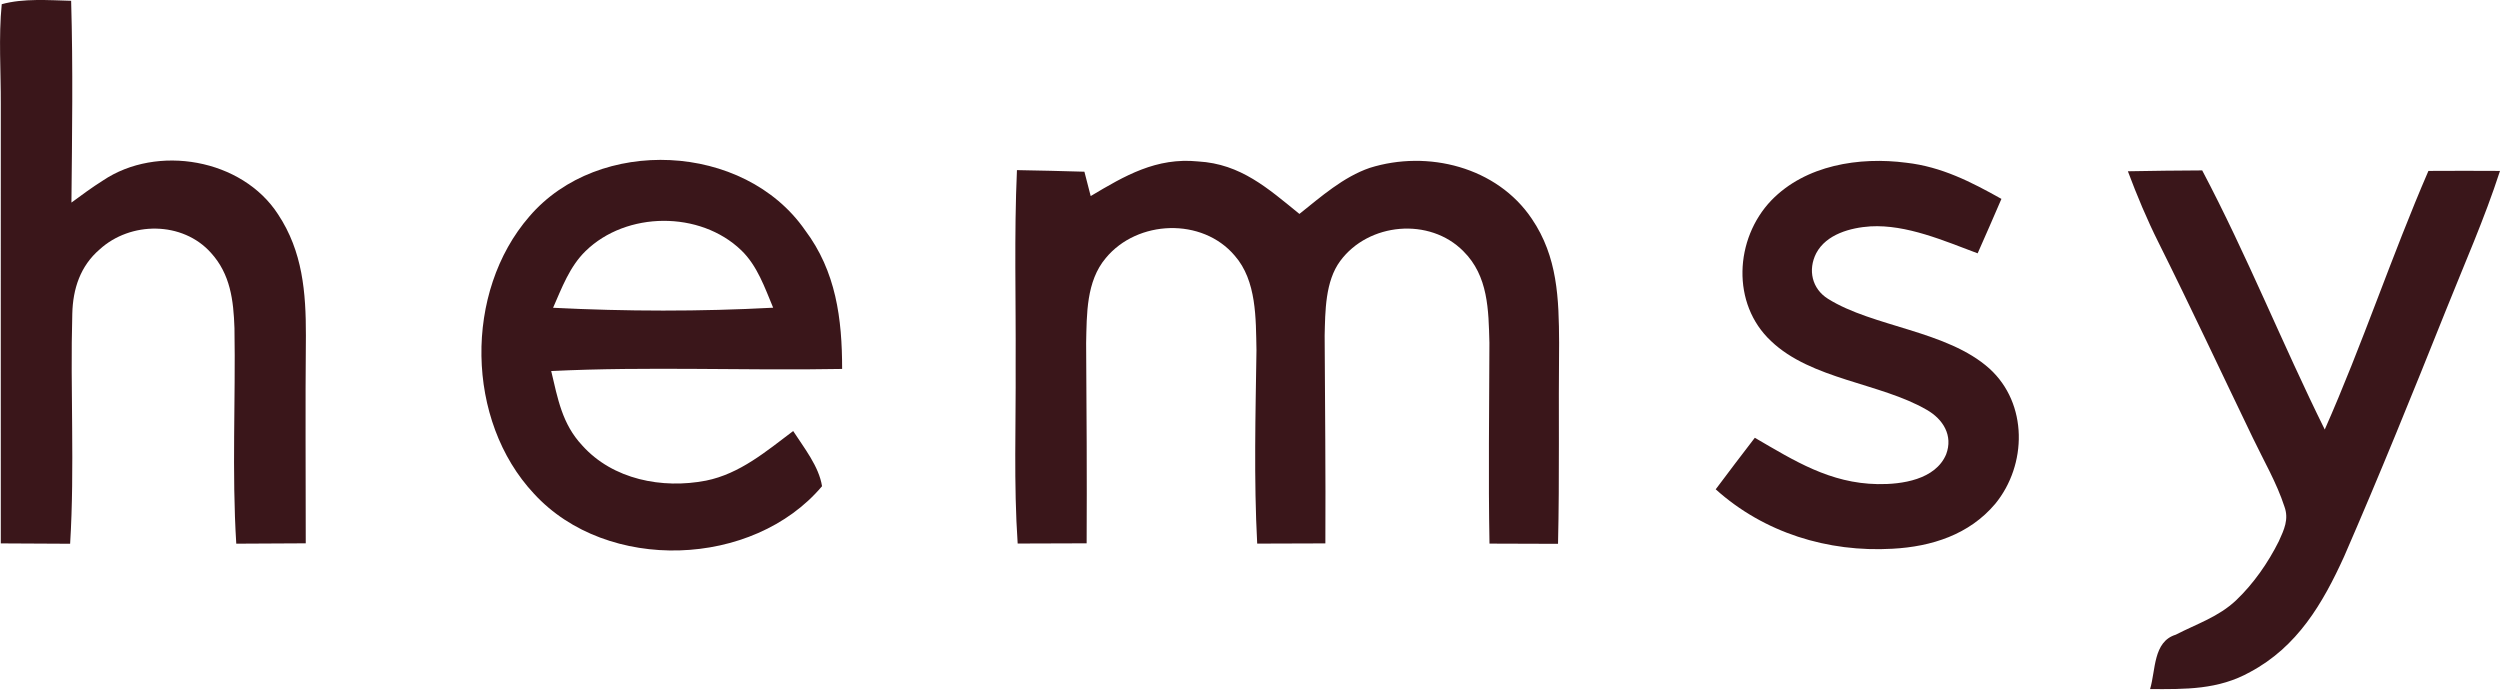
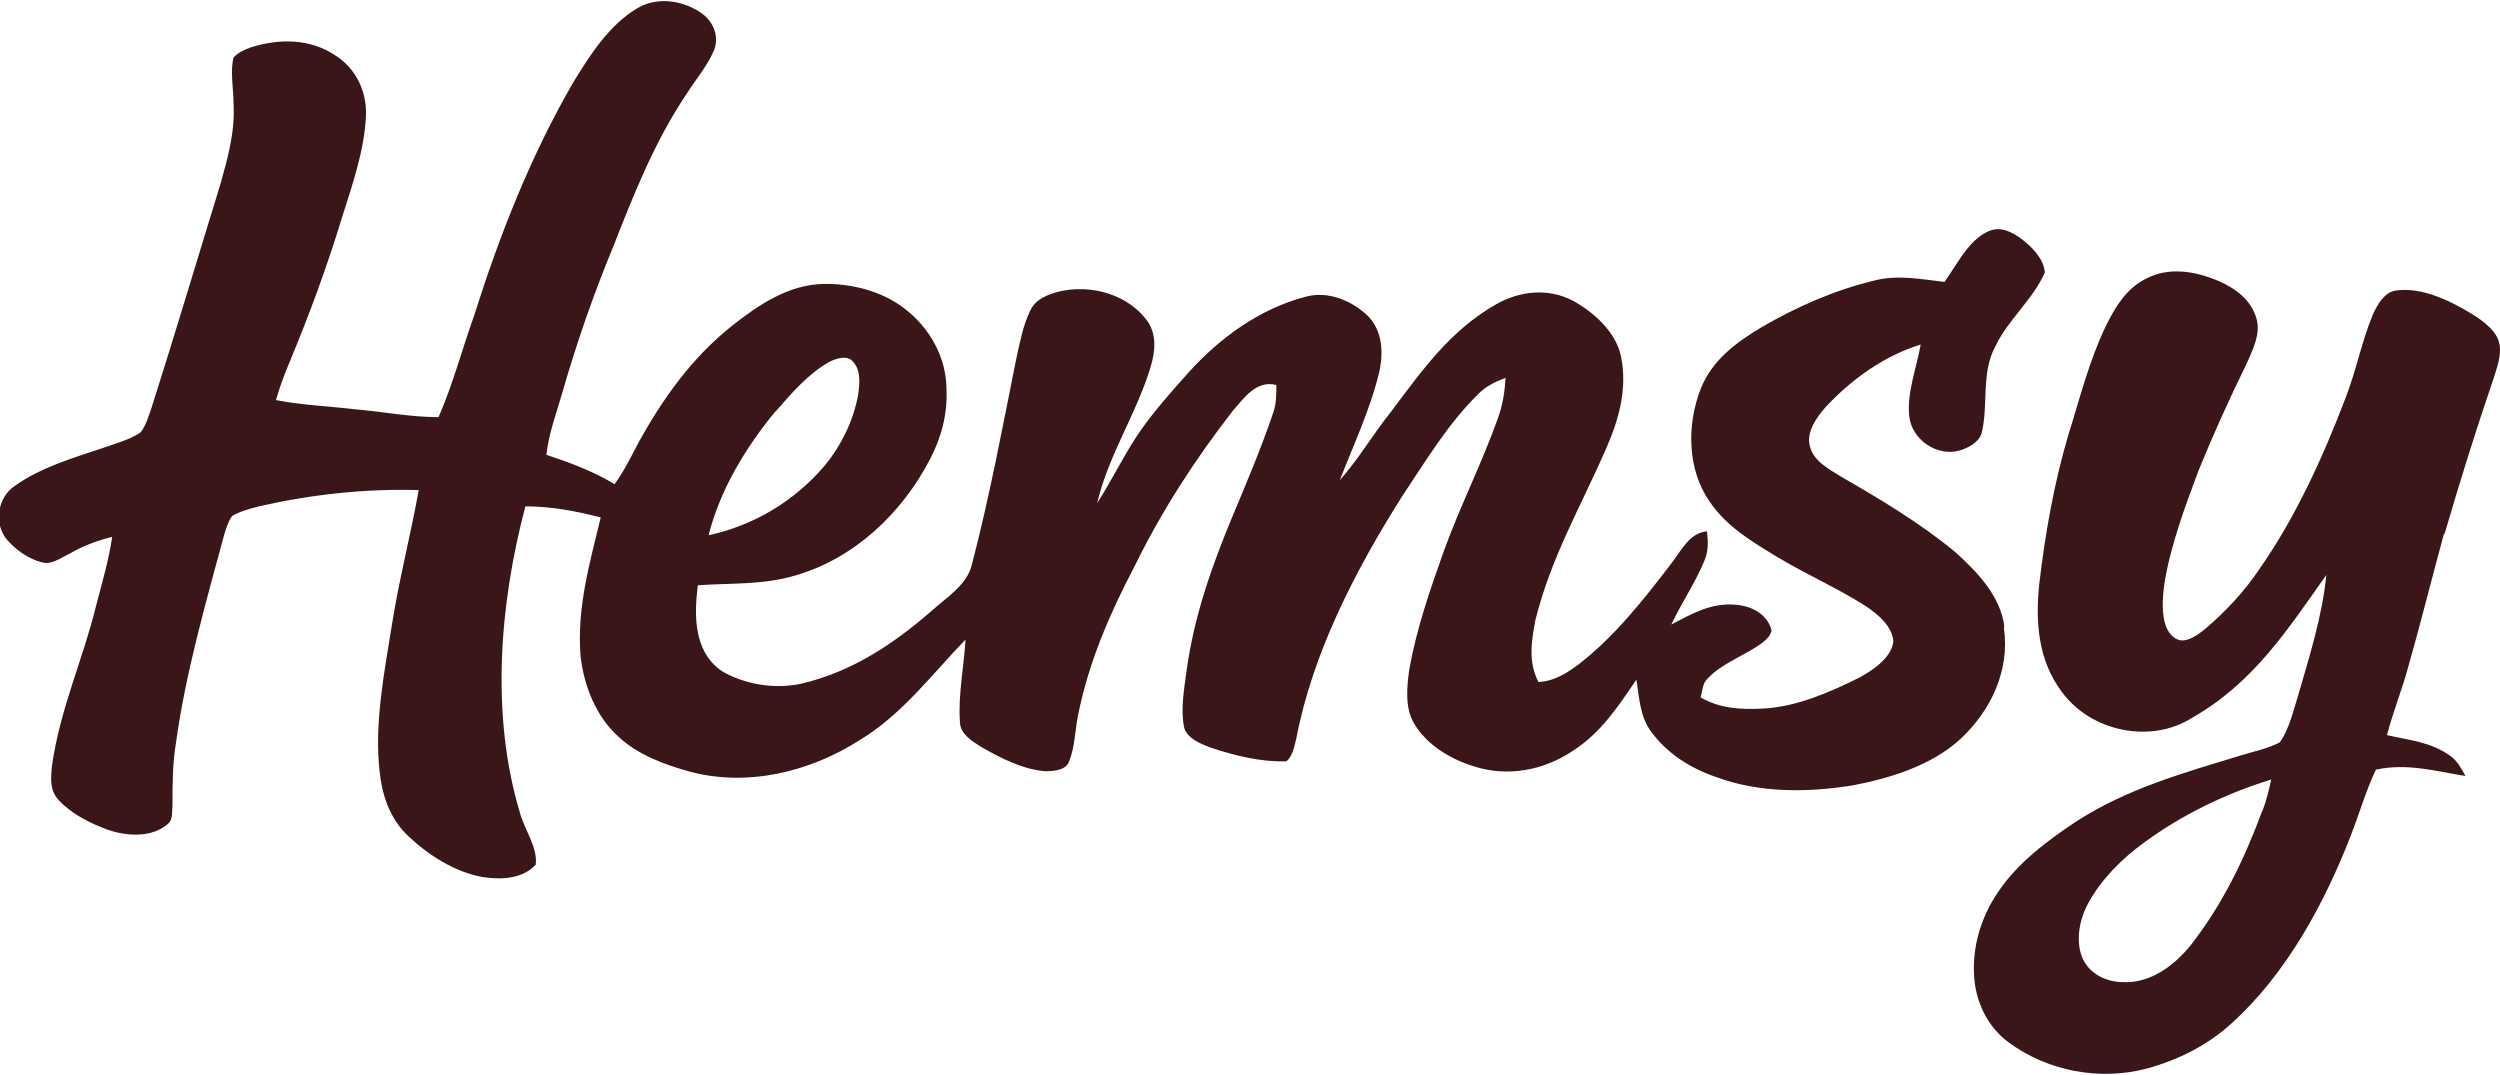
- <svg xmlns="http://www.w3.org/2000/svg" id="a" viewBox="0 0 345.79 95.32">
-   <defs>
-     <style>.b{fill:#3A161A;}</style>
-   </defs>
-   <path class="b" d="M.24.58C3.25-.25,6.73.03,9.84.11c.27,9.3.13,18.61.04,27.91,1.43-1.05,2.83-2.09,4.34-3.04,7.5-5.06,19.28-3.03,24.25,4.68,3.39,5.13,3.85,10.77,3.84,16.75-.09,9.58-.02,19.16-.02,28.74-3.2.02-6.41.03-9.61.05-.62-9.96-.08-19.86-.25-29.81-.13-3.85-.56-7.46-3.25-10.42-3.93-4.4-11.14-4.37-15.4-.47-2.67,2.29-3.7,5.45-3.78,8.89-.3,10.6.35,21.21-.3,31.82-3.2-.01-6.39-.03-9.59-.05-.02-20.24.01-40.48,0-60.72C.13,9.84-.21,5.16.24.58Z" />
-   <path class="b" d="M165.72,22.33c5.91.34,9.66,3.73,14.01,7.26,2.97-2.37,6.08-5.12,9.73-6.37,8.02-2.52,17.6-.13,22.42,7.05,3.57,5.26,3.74,11.03,3.77,17.16-.1,9.27.07,18.53-.15,27.79-3.16-.01-6.32-.02-9.48-.03-.17-9.26-.03-18.51-.01-27.76-.12-4.55-.15-9.26-3.6-12.68-4.67-4.73-13.11-3.96-17.03,1.34-2.09,2.82-2.08,6.98-2.16,10.34.05,9.58.15,19.15.1,28.73-3.14.01-6.29.02-9.43.03-.47-8.92-.23-17.83-.1-26.76-.09-4.34.04-9.6-3.01-13.07-4.49-5.31-13.47-4.96-17.83.33-2.72,3.22-2.63,7.77-2.72,11.75.06,9.23.12,18.47.07,27.71-3.18,0-6.36.02-9.54.03-.56-8.27-.23-16.47-.28-24.74.05-9-.22-17.93.18-26.91,3.11.06,6.22.12,9.33.22.29,1.12.58,2.25.87,3.37,4.74-2.83,9.08-5.37,14.86-4.79Z" />
-   <path class="b" d="M263.68,22.51c4.86.55,8.96,2.65,13.15,5-1.08,2.52-2.18,5.02-3.29,7.53-4.61-1.72-9.83-4.01-14.82-3.73-2.76.18-6.12,1.08-7.51,3.72-1.17,2.29-.6,4.91,1.63,6.3,6.24,3.91,16.47,4.39,22.33,9.65,5.34,4.84,5.22,13.32.8,18.71-3.59,4.26-8.8,5.92-14.21,6.21-8.93.51-17.76-2.2-24.45-8.22,1.79-2.39,3.59-4.77,5.41-7.13,5.48,3.19,10.39,6.3,16.99,6.41,3.34.06,7.99-.61,9.47-4.11.99-2.61-.42-4.88-2.69-6.17-6.4-3.71-15.95-4.18-21.52-9.5-5.53-5.16-5.03-14.16.02-19.45,4.74-4.91,12.19-6.07,18.69-5.22Z" />
-   <path class="b" d="M294.32,23.69c3.43-.07,6.86-.1,10.28-.12,6.17,11.68,11.09,24.01,16.95,35.84,5.2-11.74,9.24-23.99,14.34-35.77,3.3-.02,6.6-.02,9.9,0-2.14,6.61-4.95,12.93-7.52,19.37-4.55,11.37-9.15,22.73-14.04,33.96-2.96,6.52-6.48,12.5-13,15.98-4.42,2.47-8.94,2.38-13.84,2.36.79-2.61.4-6.55,3.55-7.52,2.93-1.51,5.91-2.46,8.35-4.76,2.43-2.32,4.41-5.17,5.91-8.17.72-1.59,1.42-3.04.77-4.8-1.07-3.29-2.88-6.38-4.37-9.5-4.34-9-8.57-18.05-13.03-26.99-1.61-3.21-2.99-6.52-4.25-9.88Z" />
-   <path class="b" d="M97.65,66.48c-6.04,1.17-12.89-.14-17.12-4.87-2.79-2.98-3.38-6.47-4.29-10.29,13.39-.65,26.84-.04,40.24-.29,0-6.95-.84-13.5-5.14-19.21-8.43-12.12-28.55-13.05-38.12-1.88-9.06,10.43-8.83,28.23.64,38.35,10.09,11,30.32,10.25,39.84-1.04-.42-2.73-2.51-5.34-3.99-7.63-3.71,2.79-7.38,5.92-12.06,6.86ZM80.99,34.73c5.65-5.52,15.84-5.6,21.54-.11,2.22,2.13,3.25,5.17,4.41,7.94-10.07.54-20.37.52-30.44.01,1.21-2.75,2.29-5.7,4.49-7.84Z" />
+ <svg xmlns="http://www.w3.org/2000/svg" id="Layer_1" version="1.1" viewBox="0 0 630.5 270.9">
+   <path d="M505.5,158c-1-7.7-6.8-13.7-12.3-18.7-8.8-7.3-19-13.4-28.9-19.1-2.9-1.8-6.9-3.9-7.8-7.5-1.1-3.6,1.6-7.4,3.9-10,6.5-7,14.8-13,24-15.8-1,5.7-3.5,12.1-2.9,17.9.5,6,7,10.5,12.8,8.8,2.2-.7,4.9-2.1,5.5-4.5,1.7-7-.2-15,3.4-21.7,3.2-6.8,9.6-11.9,12.5-18.7-.2-3.3-3.2-6.4-5.7-8.3-2.5-1.9-5.5-3.5-8.7-2-4.9,2.3-7.8,8.4-10.9,12.7-6.1-.7-11.8-1.9-17.9-.3-9.9,2.4-19.4,6.6-28.2,11.7-6.5,3.9-12.5,8.3-15.4,15.6-3.5,9-3.4,20.2,2.2,28.3,4.3,6.4,10.6,10.1,17,14,7.3,4.4,15.3,7.9,22.5,12.5,3,2,6.7,5.1,6.9,8.9-.5,4.2-5.4,7.4-8.8,9.2-7.4,3.7-15.8,7.3-24.1,7.7-5.5.3-10.8,0-15.7-2.8.5-1.8.4-3.5,1.8-4.8,3.6-3.9,9.7-5.9,13.9-9.1,1-.8,1.9-1.7,2.2-3-1.1-4.2-5.1-6.2-9.2-6.5-6.1-.5-10.9,2.3-16.1,5,2.6-5.5,6.1-10.6,8.4-16.2,1-2.4.9-4.8.6-7.3-4.6.4-6.7,5.3-9.3,8.5-6.8,8.9-14.1,18.1-23,25-3.1,2.3-6.2,4.3-10.2,4.5-2.6-5-1.8-10.2-.8-15.5,3.9-15.8,11.4-28.6,17.8-43.2,3.3-7.5,5.5-15.3,3.8-23.5-1.3-6.1-6.8-11-12-13.9-6.2-3.3-13.4-2.6-19.4.8-11.8,6.7-18.8,16.8-26.7,27.3-4.5,5.6-8,11.7-12.8,17.1,3.4-8.8,8-18.5,10.1-28,.9-4.7.5-9.7-2.9-13.3-4-3.9-10-6.5-15.7-5-11.6,3-21.8,10.4-29.7,19.2-4.7,5.3-9.6,10.7-13.4,16.6-3.4,5.3-6.2,11-9.6,16.3,2.9-12.3,9.8-22.2,13.5-34.4,1.2-4,1.6-8.4-1.1-11.9-5-6.5-14.1-8.9-21.9-7.1-2.8.7-6,1.9-7.3,4.7-1.9,3.8-2.7,8.2-3.6,12.3-3.5,17.4-6.7,34.7-11.2,51.9-1.2,5.2-6.6,8.4-10.3,11.8-9.7,8.4-20,15.2-32.6,18.2-6.4,1.4-13.4.4-19.2-2.6-3-1.6-5.2-4.4-6.3-7.7-1.6-4.8-1.3-9.6-.7-14.5,8.6-.6,16.3,0,24.7-2.5,14.8-4.3,26.8-15.7,33.8-29.2,2.9-5.5,4.5-11.5,4.2-17.7,0-8.1-4.3-15.6-10.6-20.4-5.7-4.4-13.3-6.3-20.4-6.2-8.8.2-16.3,5.2-23,10.5-10.1,8-17.4,18.2-23.6,29.4-1.9,3.6-3.7,7.3-6.1,10.6-5.5-3.3-11.2-5.4-17.2-7.4.6-5.4,2.5-10.4,4-15.6,3.6-12.6,7.9-24.9,12.9-37,5.3-13.5,10.4-26.4,18.5-38.5,2.3-3.6,5.3-7.1,6.9-11,1.3-3.3-.1-6.9-2.8-9-4.7-3.5-11.5-4.6-16.6-1.5-7.1,4.2-12,11.9-16.2,18.8-10.8,18.7-18.5,38.4-25,58.9-3,8.4-5.3,17.2-8.9,25.4-7.2,0-14.1-1.4-21.3-2-6.6-.8-13.1-1-19.7-2.3.9-3.2,2.1-6.4,3.4-9.5,5-12,9.5-24.2,13.3-36.7,2.6-8.2,5.7-17.1,6-25.7.2-6-2.6-11.8-7.7-15-6.4-4.3-14.1-4.3-21.2-2.1-1.7.6-3.3,1.3-4.5,2.6-.9,3.6,0,7.8,0,11.6.4,7.1-1.4,13.5-3.3,20.3-5.8,18.8-11.4,37.7-17.4,56.5-.7,2-1.4,4.5-2.8,6.2-2.7,1.8-6.1,2.7-9.2,3.8-7.5,2.5-16,5-22.4,9.6-4.6,3-5.5,10-1.7,14,2.4,2.6,5.9,5,9.5,5.5,2.1,0,4.3-1.6,6.2-2.5,3.3-1.9,6.8-3.2,10.5-4.1-.9,6-2.6,11.7-4.1,17.5-3.3,13.5-9.1,26-11.1,40.3-.3,3.2-.6,6.2,1.8,8.7,3.3,3.5,8,5.8,12.4,7.4,4.7,1.6,10.9,2,14.9-1.4,1.5-1.1,1.1-2.9,1.3-4.6,0-5.4,0-10.7.9-16.1,2.4-17.4,7.5-35.2,12.1-52.2.5-1.6,1-3.5,2.1-4.9,2-1.2,4.5-1.8,6.7-2.4,13.2-3,26.8-4.5,40.3-4.1-2,11.2-4.9,22.3-6.7,33.6-1.9,11.9-4.5,25-3.2,37,.6,6.3,2.6,12.3,7.3,16.7,5.1,4.8,11.8,9.1,18.8,10.3,4.6.7,9.9.5,13.3-3.1.6-4.3-2.9-9-4-13.2-7.4-24.7-5.1-52.6,1.4-77.2,6.5,0,12.8,1.2,19,2.8-2.8,11.7-6,22.5-5.1,34.8.8,7.5,3.9,15.5,9.7,20.6,4.7,4.4,11.4,6.9,17.5,8.6,14.7,4.1,30.7.2,43.3-7.9,10.6-6.4,18.1-16.5,26.6-25.3-.4,6.9-1.9,14-1.4,20.9.1,3,3.2,4.8,5.4,6.2,4.9,2.8,10.5,5.7,16.2,6.1,1.9,0,5.1-.2,5.9-2.4,1.5-3.6,1.5-7.9,2.3-11.8,2.7-13.4,8-25.6,14.3-37.6,6.8-13.9,15.3-27,24.8-39.2,2.8-3.2,5.9-7.7,10.9-6.4,0,2.5,0,4.9-.9,7.3-3,8.8-6.6,17.3-10.2,25.9-5.2,12.5-9.6,25-11.5,38.5-.6,4.7-1.6,9.8-.7,14.5.6,2.9,4.4,4.4,6.9,5.3,6,2,12.5,3.6,18.9,3.4,1.6-1.2,2-3.8,2.5-5.6,4.1-21.7,15-42.7,26.7-61.2,5.8-8.7,11.7-18.5,19.2-25.8,1.9-2,4.3-3.1,6.9-4.1-.2,3.5-.7,6.8-1.9,10.1-4,11.3-9.5,22.1-13.6,33.4-3.5,9.8-7,19.9-8.8,30.2-.6,4.3-1.1,9.5,1.2,13.4,3.2,5.5,9.3,9.1,15.2,10.9,8.4,2.7,17.5,1,24.8-3.9,7.2-4.6,11.4-11.1,16.1-18,.7,4.4.9,9.4,3.7,13.1,4.1,5.6,10,9.3,16.5,11.5,10.8,4,23,3.9,34.2,2.1,9.6-1.8,20.2-5.1,27.4-11.8,7.6-7.1,12.4-17.2,10.9-27.8v-.5ZM195.6,103.8c3.9-4.5,8.3-9.6,13.5-12.5,1.7-.9,4.7-1.9,6.1,0,2,2.2,1.6,5.7,1.2,8.4-1.2,6.4-4.2,12.6-8.3,17.6-7.6,9-17.9,15.2-29.4,17.7,2.9-11.5,9.4-22.2,16.9-31.3h0Z" fill="#3b1619" />
+   <path d="M616.5,134.7c3.9-13.3,8-26.5,12.5-39.6,1-3.2,2.4-7,.7-10.2-1.8-3.2-5.7-5.4-8.8-7.2-4.9-2.7-11.1-5.3-16.8-4.4-2.9.5-4.6,3.7-5.7,6.1-2.8,6.8-4.2,14.2-6.9,21.1-5.7,14.9-12.6,30.1-21.8,43.2-3.7,5.5-8.3,10.4-13.3,14.7-1.6,1.3-3.5,2.8-5.6,3.1-2.1.2-3.6-1.4-4.4-3.2-1.4-3.4-1-7.8-.5-11.4,1.6-9.6,5.2-19.2,8.6-28.3,3.7-9.1,7.8-18.1,12.1-26.9,1.5-3.4,3.6-7.5,2.5-11.3-1.3-4.7-5.2-7.6-9.5-9.5-5.9-2.5-12.5-3.7-18.4-.6-5,2.5-7.7,7.1-10.1,11.9-4.3,9-6.5,18.1-9.5,27.6-3.6,12.2-5.8,24.8-7.3,37.5-1,9.6-.3,19.2,5.7,27.2,7.3,10,22.4,13.2,32.9,6.5,15.4-8.8,23.9-22,33.8-36-1,10.3-4.3,20.7-7.2,30.7-1.2,3.8-2.2,8.2-4.5,11.5-3,1.6-6.6,2.3-9.8,3.3-14.4,4.4-28.5,8.3-41.3,16.5-7.3,4.8-15.1,10.6-20,18-4.3,6.3-6.6,13.9-6,21.6.5,6.4,3.5,12.5,8.7,16.3,9.9,7.3,23,9.7,34.8,6.6,8-2.2,15.4-5.9,21.5-11.5,13.7-12.4,23.3-30.1,29.9-47.1,2.2-5.6,3.8-11.3,6.4-16.8,8-1.7,14.9.4,22.6,1.6-1.1-1.9-2-3.8-3.9-5.1-4.9-3.5-10.2-3.9-15.9-5.2,1.5-5.8,3.7-11.2,5.3-17,3.2-11.2,6-22.6,9.1-33.9v.2ZM570.5,204.6c-4.5,12.2-10.1,23.7-18.1,33.9-4.1,5-9.9,9.4-16.7,9.2-4.5,0-8.8-2-10.6-6.3-1.7-4.4-.6-9.7,1.6-13.7,3.3-6,8.4-11.1,13.9-15.1,9.6-7.1,20.8-12.5,32.2-16-.6,2.7-1.2,5.3-2.2,7.9h-.1Z" fill="#3b1619" />
</svg>
